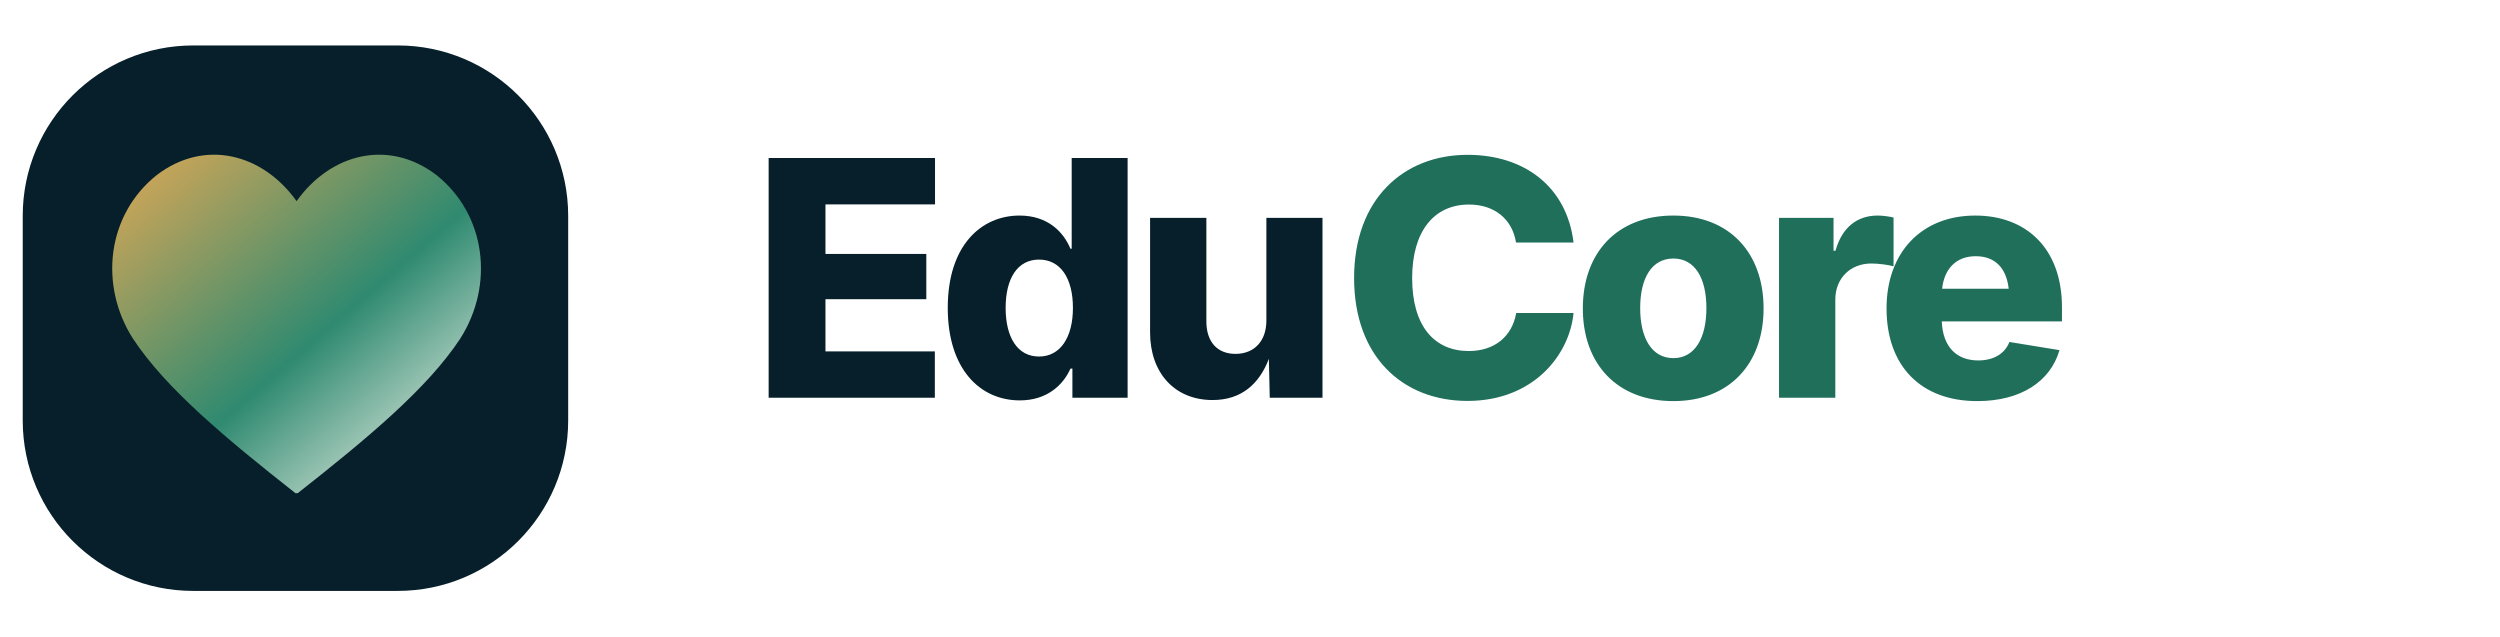
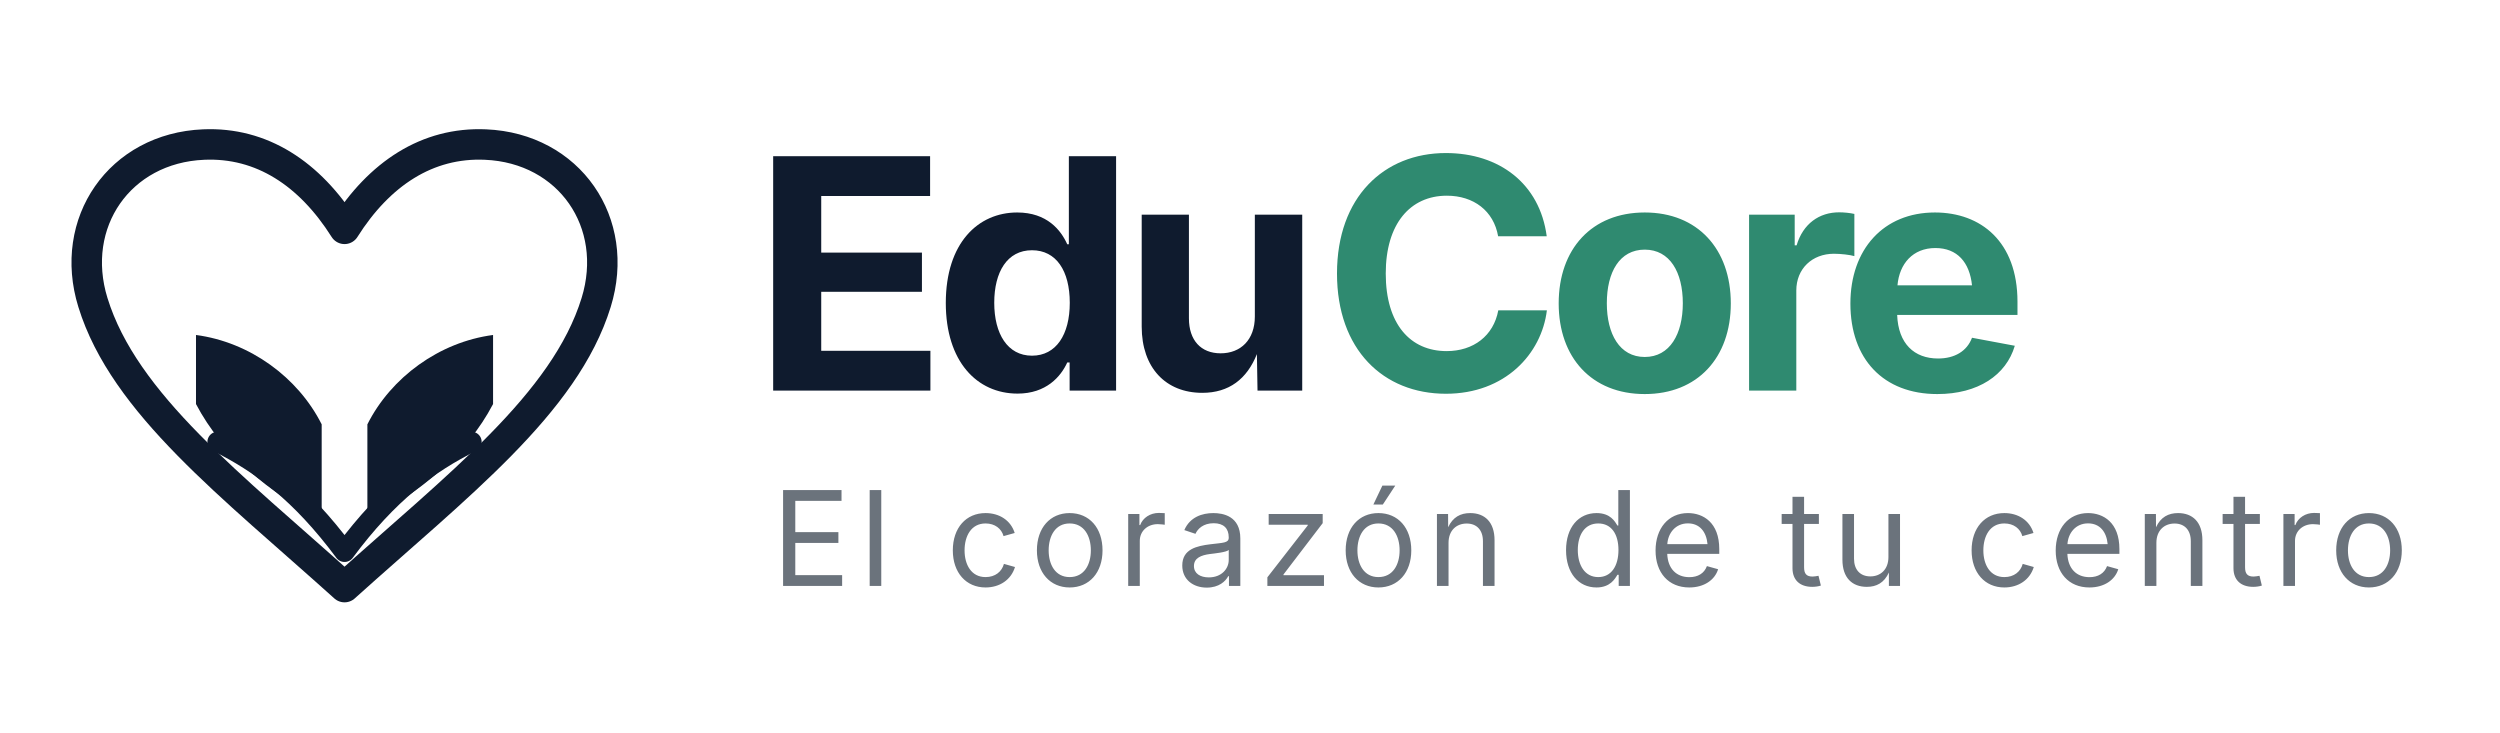
- <svg xmlns="http://www.w3.org/2000/svg" width="220" height="56" viewBox="0 0 220 56" fill="none">
-   <rect x="2" y="4" width="48" height="48" rx="15" fill="#061F2A" />
-   <path d="M26 43.4C19.9 38.6 14.6 34.2 11.7 29.8C8.7 25.1 9.4 18.9 13.8 15.4C18 12.2 23.1 13.5 26.1 17.7C29.1 13.5 34.2 12.2 38.4 15.4C42.8 18.9 43.5 25.1 40.5 29.8C37.6 34.2 32.3 38.6 26.2 43.4H26Z" fill="url(#markGradient)" />
-   <text x="66" y="35" fill="#061F2A" font-family="Inter, Arial, sans-serif" font-size="29" font-weight="800" letter-spacing="-1.3">Edu<tspan fill="#1F6F5B">Core</tspan>
+ <svg xmlns="http://www.w3.org/2000/svg" width="512" height="150" viewBox="0 0 512 150" fill="none">
+   <g transform="translate(4 10) scale(.52)">
+     <path d="M128 212C83.7 172.1 41.2 139.8 28.9 99.9C19.2 68.5 39.4 39.1 72.5 37.7C95.4 36.7 114.3 49.2 128 70.9C141.7 49.2 160.6 36.7 183.5 37.7C216.6 39.1 236.8 68.5 227.1 99.9C214.8 139.8 172.3 172.1 128 212Z" stroke="#0F1B2E" stroke-width="12" stroke-linecap="round" stroke-linejoin="round" />
+     <path d="M69.5 112.7C90.7 115.5 109.7 129.4 119 147.9V185.7C98.2 174.6 80 159.9 69.5 139.9V112.7Z" fill="#0F1B2E" />
+     <path d="M186.5 112.7C165.3 115.5 146.3 129.4 137 147.9V185.7C157.8 174.6 176 159.9 186.5 139.9V112.7Z" fill="#0F1B2E" />
+     <path d="M78 154.8C94.7 163.1 110.7 174.8 128 198.1C145.3 174.8 161.3 163.1 178 154.8" stroke="#0F1B2E" stroke-width="8" stroke-linecap="round" stroke-linejoin="round" />
+   </g>
+   <text x="154" y="80" fill="#0F1B2E" font-family="Inter, Poppins, Arial, sans-serif" font-size="66" font-weight="700" letter-spacing="-3">Edu<tspan fill="#2F8A70">Core</tspan>
  </text>
-   <defs>
-     <linearGradient id="markGradient" x1="12.8" y1="13.6" x2="39.2" y2="44" gradientUnits="userSpaceOnUse">
-       <stop stop-color="#D2A657" />
-       <stop offset=".55" stop-color="#2F8A70" />
-       <stop offset="1" stop-color="#FBF8F1" />
-     </linearGradient>
-   </defs>
+   <text x="158" y="120" fill="#6B737C" font-family="Inter, Poppins, Arial, sans-serif" font-size="27" font-weight="400" letter-spacing="1.8">El corazón de tu centro</text>
</svg>
